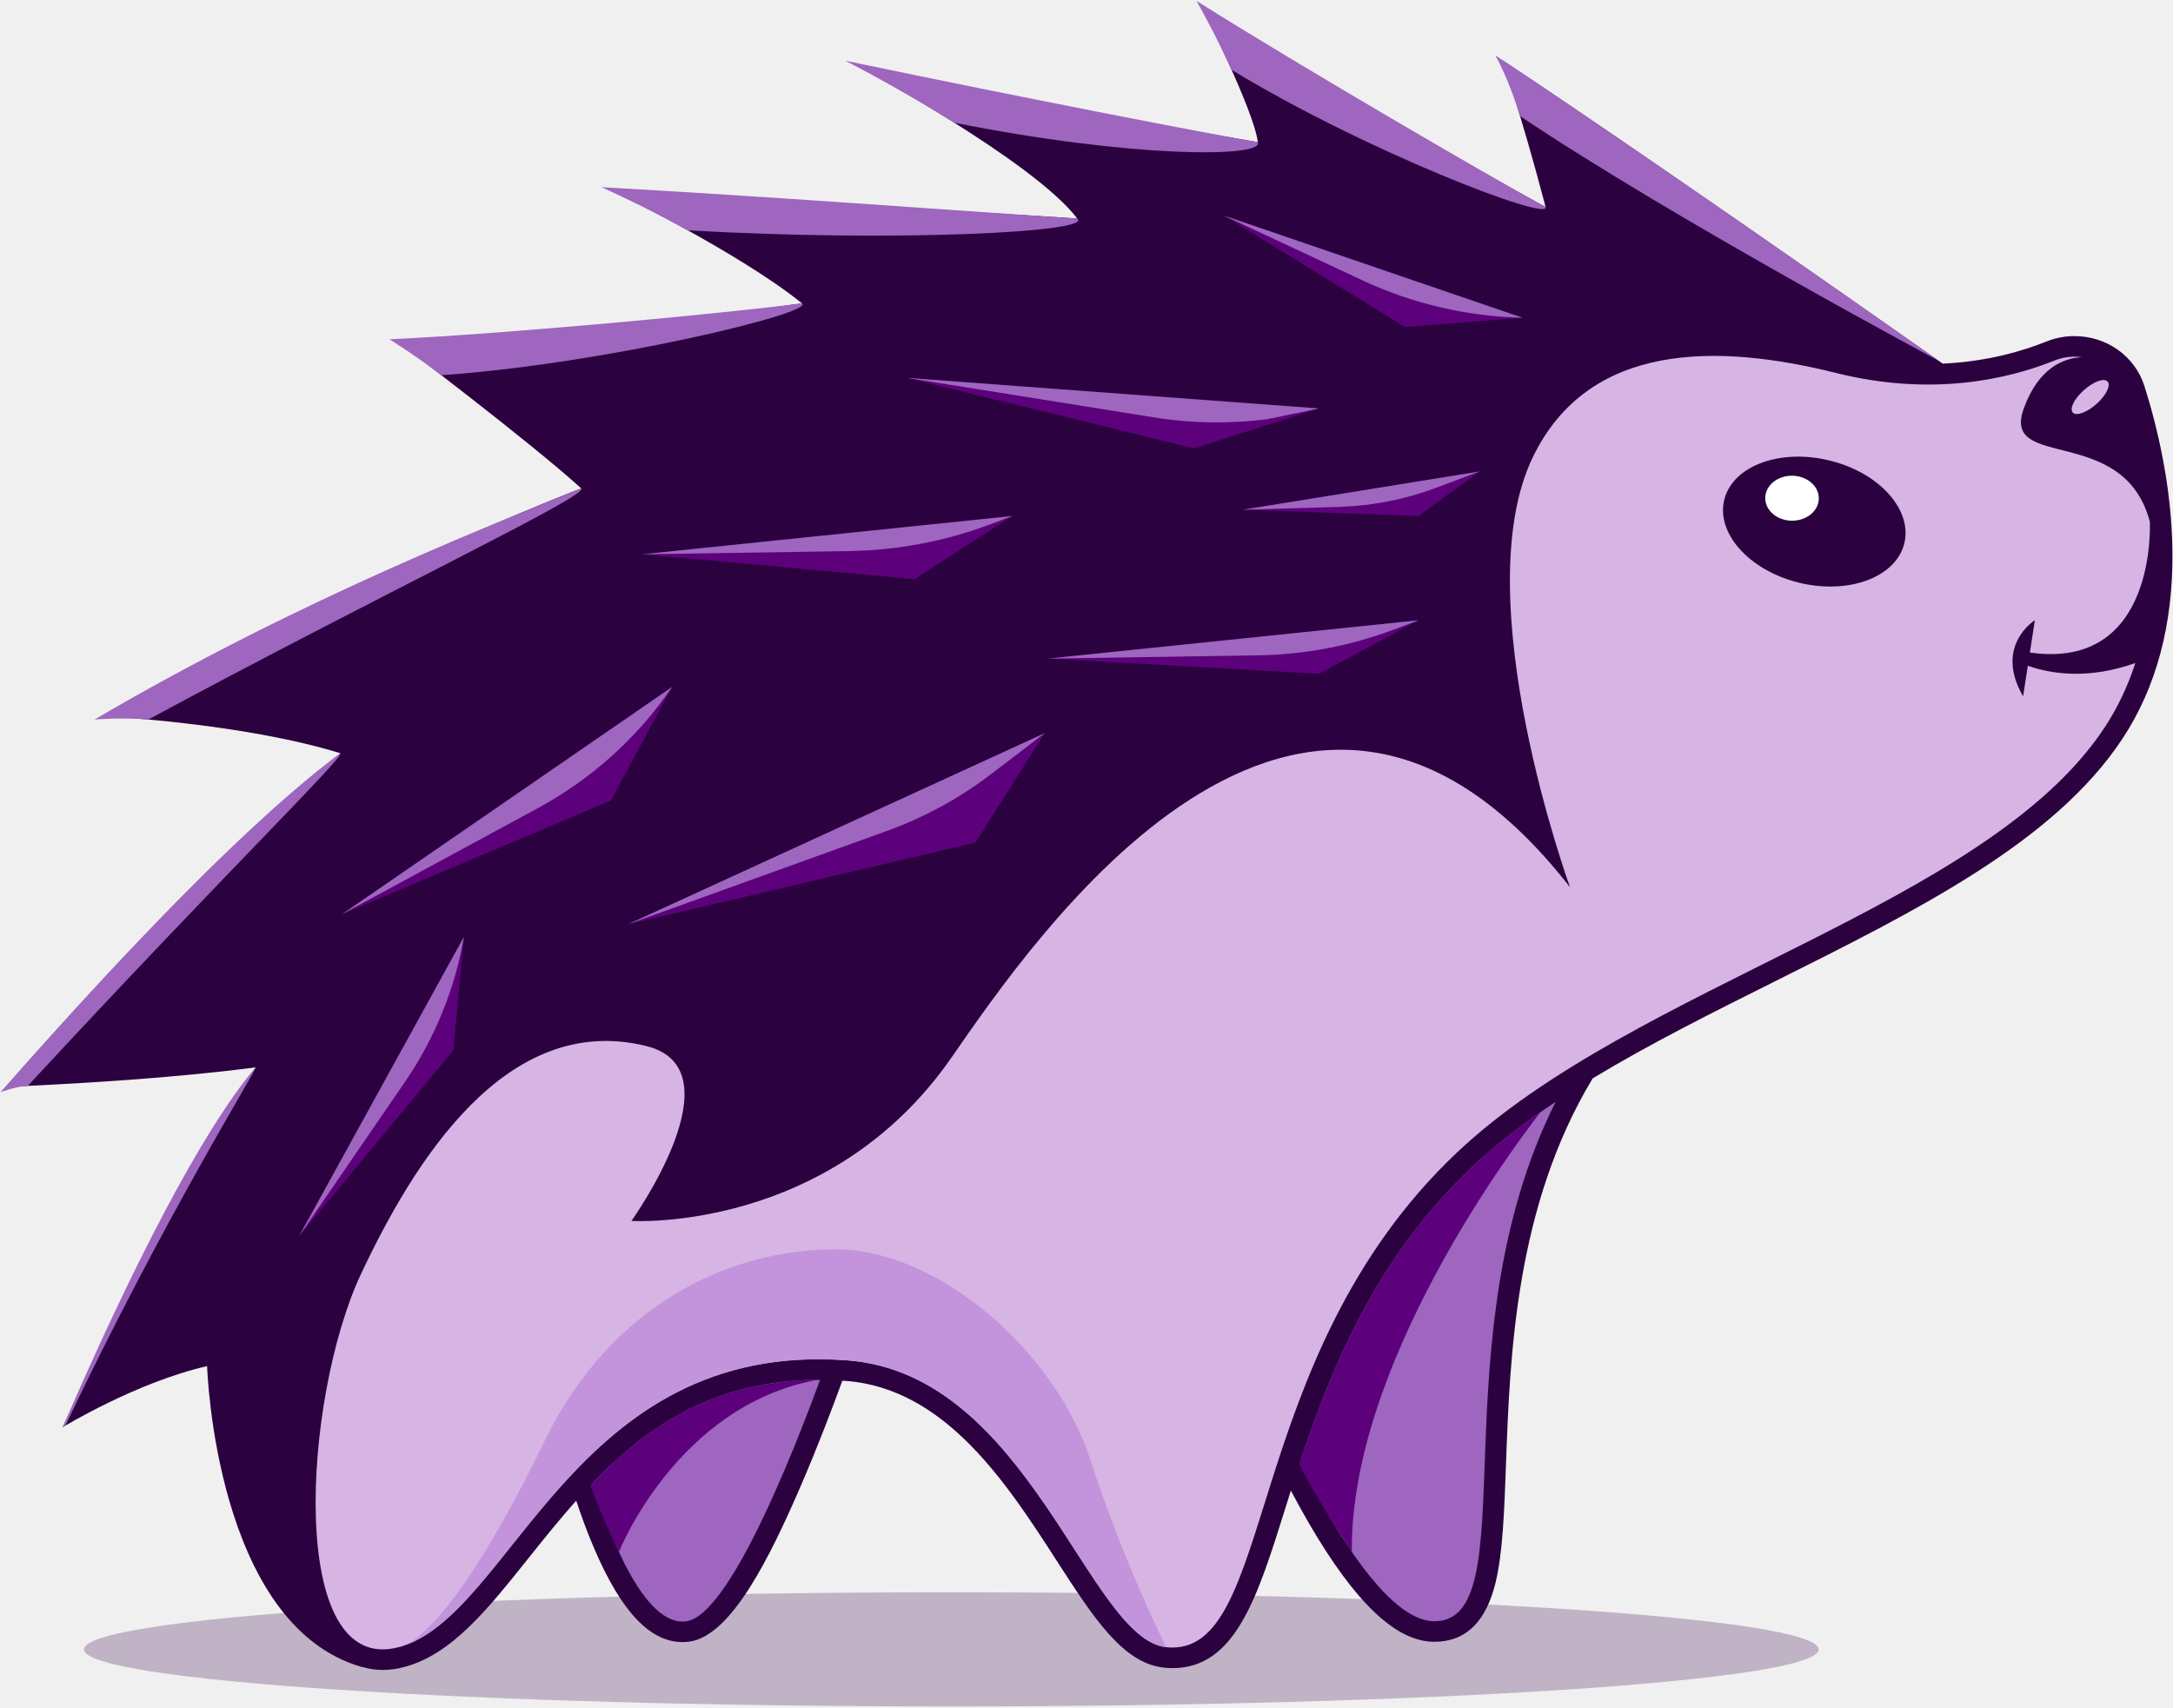
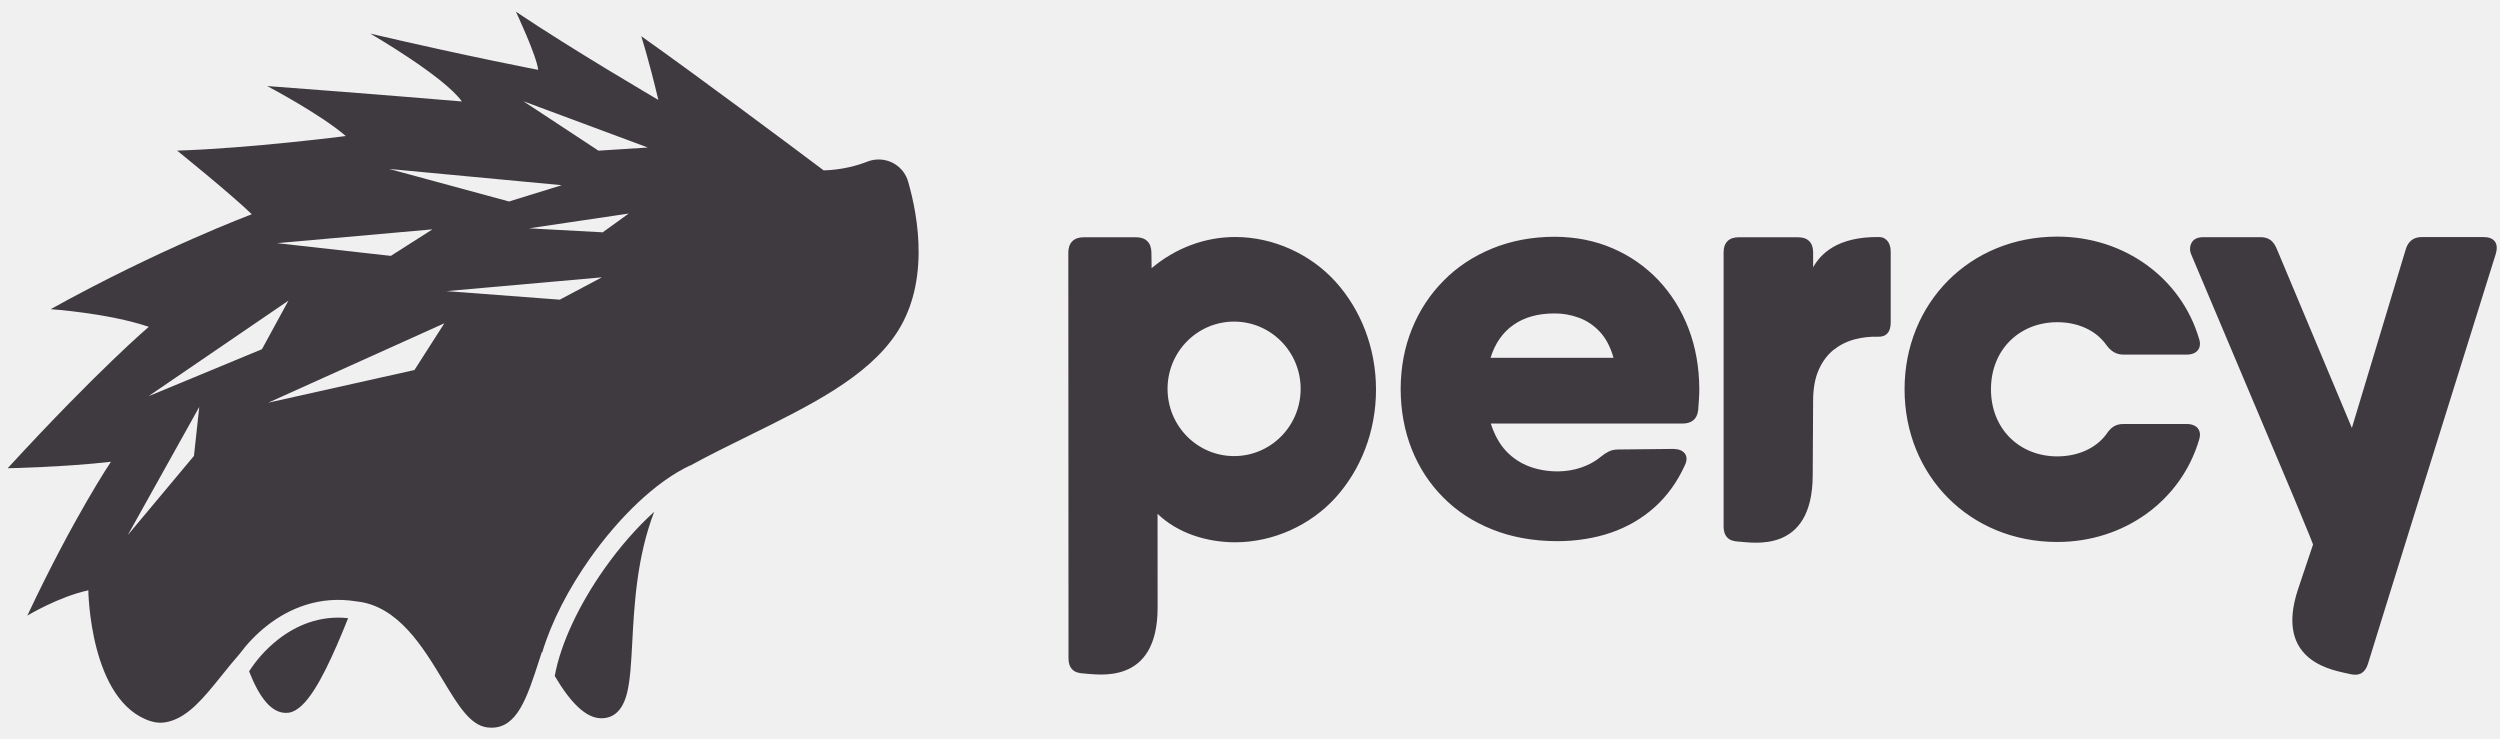
- <svg xmlns="http://www.w3.org/2000/svg" width="42" height="33" viewBox="0 0 42 33">
-   <g fill="none" fill-rule="evenodd">
-     <path fill="#BFB3C5" fill-rule="nonzero" d="M18.388,32.982 C9.129,32.982 1.623,32.488 1.623,31.879 C1.623,31.27 9.129,30.776 18.388,30.776 C27.646,30.776 35.152,31.27 35.152,31.879 C35.152,32.488 27.646,32.982 18.388,32.982" />
-     <path fill="#2B023F" fill-rule="nonzero" d="M41.448,7.463 C41.265,6.885 40.721,6.496 40.095,6.496 C39.909,6.496 39.726,6.532 39.552,6.601 C39.108,6.78 38.415,6.989 37.549,7.028 C35.798,5.798 31.553,2.827 29.034,1.161 C29.034,1.161 29.387,2.151 29.874,4.002 C29.874,4.002 25.891,1.831 23.239,0.162 C23.239,0.162 24.23,2.115 24.312,2.748 C24.312,2.748 21.159,2.222 16.547,1.258 C16.547,1.258 19.977,3.109 20.822,4.224 C20.822,4.224 16.696,3.954 11.836,3.686 C11.836,3.686 14.3,4.89 15.501,5.863 C15.501,5.863 11.096,6.489 7.74,6.648 C7.74,6.648 10.229,8.528 11.234,9.439 C11.234,9.439 7.044,11.038 2.04,13.846 C2.04,13.846 4.676,13.973 6.578,14.558 C6.578,14.558 4.285,16.515 0.187,21.002 C0.187,21.002 2.818,20.908 4.941,20.63 C4.941,20.63 3.279,23.118 1.212,27.585 C1.212,27.585 2.63,26.718 4.003,26.404 C4.003,26.404 4.15,31.419 7.006,32.223 L7.008,32.219 C7.148,32.262 7.282,32.277 7.398,32.277 C7.537,32.277 7.683,32.256 7.831,32.215 C8.737,31.966 9.423,31.108 10.217,30.113 C10.51,29.747 10.812,29.369 11.137,29.004 C11.227,29.277 11.344,29.602 11.485,29.93 C12.006,31.147 12.564,31.738 13.191,31.738 C13.239,31.738 13.287,31.735 13.334,31.728 C14.135,31.606 14.877,30.116 15.497,28.674 C15.813,27.94 16.091,27.206 16.281,26.686 C16.303,26.687 16.325,26.688 16.347,26.69 C18.274,26.835 19.462,28.675 20.416,30.153 C21.135,31.268 21.704,32.148 22.497,32.232 C22.553,32.238 22.608,32.241 22.662,32.241 C23.875,32.241 24.301,30.882 24.84,29.161 C24.876,29.047 24.913,28.929 24.95,28.81 C25.06,29.018 25.179,29.235 25.306,29.453 C26.193,30.975 26.977,31.721 27.705,31.732 L27.726,31.732 C28.33,31.732 28.728,31.343 28.91,30.574 C29.046,30 29.075,29.212 29.108,28.298 C29.185,26.191 29.292,23.315 30.783,20.843 C31.886,20.176 33.103,19.568 34.297,18.972 C37.076,17.584 39.702,16.273 41.019,14.284 C41.678,13.289 42.004,12.068 41.989,10.656 C41.976,9.389 41.688,8.22 41.448,7.463" />
-     <path fill="#9E66BF" fill-rule="nonzero" d="M15.821,26.67 C13.824,26.67 12.509,27.567 11.457,28.658 C11.735,29.548 12.433,31.462 13.271,31.335 C14.087,31.211 15.296,28.179 15.85,26.67 C15.84,26.67 15.831,26.67 15.821,26.67" />
-     <path fill="#9E66BF" fill-rule="nonzero" d="M28.449,22.559 C26.589,24.316 25.716,26.476 25.128,28.26 C25.739,29.481 26.809,31.321 27.712,31.335 C29.53,31.363 27.759,25.897 30.067,21.297 C29.473,21.692 28.925,22.11 28.449,22.559" />
-     <path fill="#D6B5E5" fill-rule="nonzero" d="M40.274,7.544 C40.088,7.71 39.995,7.903 40.064,7.975 C40.133,8.047 40.34,7.971 40.525,7.804 C40.71,7.638 40.804,7.445 40.734,7.373 C40.665,7.301 40.459,7.377 40.274,7.544 Z M35.388,8.907 C34.43,8.662 33.51,8.99 33.332,9.639 C33.155,10.287 33.788,11.011 34.745,11.256 C35.703,11.5 36.623,11.172 36.801,10.524 C36.979,9.875 36.346,9.151 35.388,8.907 Z M41.272,12.815 C41.131,13.249 40.936,13.671 40.672,14.07 C38.39,17.516 31.6,19.027 28.161,22.275 C23.943,26.259 24.689,32.065 22.542,31.837 C21.031,31.676 19.897,26.559 16.379,26.293 C11.069,25.893 9.904,31.232 7.718,31.833 C5.533,32.434 5.85,27.019 6.978,24.622 C7.975,22.505 9.763,19.538 12.496,20.219 C14.304,20.669 12.204,23.598 12.204,23.598 C12.204,23.598 16.029,23.837 18.388,20.444 C19.954,18.19 25.144,10.48 30.346,17.149 C30.346,17.149 28.308,11.552 29.63,8.829 C30.715,6.595 33.212,6.64 35.484,7.208 C37.347,7.674 38.823,7.325 39.711,6.968 C39.884,6.899 40.065,6.88 40.237,6.904 C39.909,6.919 39.406,7.087 39.114,7.9 C38.679,9.112 41.046,8.18 41.552,10.081 C41.552,10.081 41.708,12.967 39.234,12.612 L39.33,11.987 C39.33,11.987 38.534,12.481 39.103,13.459 L39.194,12.868 C39.693,13.041 40.397,13.125 41.272,12.815 Z M41.552,10.081 L41.552,10.081 L41.552,10.081 L41.552,10.081 Z" />
-     <path fill="#5C007B" fill-rule="nonzero" d="M28.449,22.559 C26.573,24.331 25.702,26.513 25.113,28.306 C25.442,28.955 26.128,29.995 26.128,29.995 C26.093,26.396 29.212,22.219 29.773,21.498 C29.292,21.833 28.845,22.185 28.449,22.559" />
-     <path fill="#5C007B" fill-rule="nonzero" d="M11.41,28.707 C11.593,29.226 11.962,29.995 11.962,29.995 C11.962,29.995 13.078,27.174 15.79,26.67 C13.781,26.68 12.464,27.599 11.41,28.707" />
-     <path fill="#C393DB" fill-rule="nonzero" d="M7.718,31.833 C9.904,31.232 11.069,25.893 16.379,26.293 C19.897,26.559 21.031,31.676 22.542,31.837 C22.542,31.837 21.727,30.231 21.071,28.203 C20.415,26.175 18.179,24.147 16.147,24.147 C14.115,24.147 11.812,25.204 10.527,27.85 C8.591,31.837 7.718,31.833 7.718,31.833" />
-     <path fill="#9E66BF" fill-rule="nonzero" d="M15.501,5.863 C14.002,6.056 9.893,6.446 7.529,6.558 C7.529,6.558 8.067,6.895 8.531,7.252 C11.683,7.034 15.773,6.042 15.501,5.863 Z M11.234,9.439 C9.831,10.015 5.889,11.521 1.828,13.907 C1.828,13.907 2.364,13.862 2.867,13.907 C7.368,11.477 11.398,9.577 11.234,9.439 Z M20.822,4.224 C19.296,4.128 15.014,3.805 11.627,3.618 C11.627,3.618 12.493,4.007 13.294,4.452 C17.361,4.684 21.149,4.485 20.822,4.224 Z M6.578,14.558 C4.98,15.744 2.673,18.083 0.01,21.109 C0.01,21.109 0.316,20.997 0.538,20.987 C4.241,16.985 6.698,14.591 6.578,14.558 Z M37.476,6.976 C37.476,6.976 32.135,3.209 28.903,1.07 C28.903,1.07 29.166,1.533 29.38,2.244 C32.393,4.263 37.476,6.976 37.476,6.976 Z M4.941,20.63 C3.91,21.838 2.528,24.54 1.212,27.585 C1.212,27.585 1.23,27.574 1.263,27.555 C3.175,23.528 4.994,20.624 4.941,20.63 Z M29.874,4.002 C28.697,3.352 25.186,1.313 23.127,0.018 C23.127,0.018 23.527,0.729 23.805,1.35 C26.381,2.917 29.956,4.292 29.874,4.002 Z M18.443,2.371 C17.45,1.746 16.339,1.173 16.339,1.173 C19.856,1.908 23.243,2.561 24.312,2.748 C24.433,3.054 21.843,3.051 18.443,2.371 Z" />
-     <polyline fill="#5C007B" fill-rule="nonzero" points="23.654 4.166 27.155 6.32 29.426 6.141 23.654 4.166" />
-     <path fill="#9E66BF" fill-rule="nonzero" d="M29.426,6.141 L23.654,4.166 L26.335,5.419 C27.295,5.868 28.344,6.114 29.41,6.141 L29.426,6.141" />
-     <polyline fill="#5C007B" fill-rule="nonzero" points="17.529 7.304 23.074 8.666 25.492 7.895 17.529 7.304" />
-     <path fill="#9E66BF" fill-rule="nonzero" d="M25.492,7.895 L17.529,7.304 L22.424,8.086 C23.105,8.184 23.796,8.19 24.479,8.105 L25.492,7.895" />
-     <polyline fill="#5C007B" fill-rule="nonzero" points="28.599 9.112 27.416 9.973 24.02 9.852 28.599 9.112" />
-     <path fill="#9E66BF" fill-rule="nonzero" d="M28.599,9.112 L24.02,9.852 L25.883,9.797 C26.525,9.778 27.159,9.653 27.757,9.428 L28.599,9.112" />
-     <polyline fill="#5C007B" fill-rule="nonzero" points="19.569 9.973 17.673 11.194 12.417 10.713 19.569 9.973" />
-     <path fill="#9E66BF" fill-rule="nonzero" d="M19.569,9.973 L12.417,10.713 L16.409,10.651 C17.345,10.637 18.27,10.461 19.141,10.134 L19.569,9.973" />
-     <polyline fill="#5C007B" fill-rule="nonzero" points="27.416 11.989 25.492 13.023 20.263 12.729 27.416 11.989" />
-     <path fill="#9E66BF" fill-rule="nonzero" d="M27.416,11.989 L20.263,12.729 L24.323,12.666 C25.214,12.652 26.095,12.485 26.925,12.173 L27.416,11.989" />
-     <polyline fill="#5C007B" fill-rule="nonzero" points="20.193 14.17 18.852 16.286 12.141 17.863 20.193 14.17" />
-     <path fill="#9E66BF" fill-rule="nonzero" d="M12.141,17.863 L20.193,14.17 L19.157,14.961 C18.544,15.43 17.858,15.803 17.125,16.067 L12.141,17.863" />
-     <polyline fill="#5C007B" fill-rule="nonzero" points="6.613 17.669 11.809 15.473 12.991 13.277 6.613 17.669" />
-     <path fill="#9E66BF" fill-rule="nonzero" d="M6.613,17.669 L12.991,13.277 L12.973,13.303 C12.314,14.266 11.426,15.063 10.383,15.627 L6.613,17.669" />
-     <polyline fill="#5C007B" fill-rule="nonzero" points="8.967 18.107 8.762 20.304 5.779 23.896 8.967 18.107" />
-     <path fill="#9E66BF" fill-rule="nonzero" d="M5.779,23.896 L8.967,18.107 C8.794,19.114 8.403,20.074 7.818,20.925 L5.779,23.896" />
-     <path fill="#FFF" fill-rule="nonzero" d="M35.154,9.638 C35.15,9.878 34.914,10.069 34.628,10.064 C34.342,10.059 34.114,9.861 34.119,9.621 C34.123,9.38 34.358,9.19 34.644,9.195 C34.93,9.2 35.159,9.398 35.154,9.638" />
-   </g>
+ <svg xmlns="http://www.w3.org/2000/svg" viewBox="0 0 423 125" fill="none">
+   <path fill-rule="evenodd" clip-rule="evenodd" d="M219.889 72.32C219.657 73.068 219.281 73.593 218.762 73.888L218.612 73.964C218.05 74.198 217.449 74.164 216.741 73.988C214.455 73.413 203.857 72.198 208.096 59.58L210.61 52.095L210.04 50.64L207.285 43.964L190.025 3.086C189.645 2.237 189.783 1.464 190.122 0.938C190.473 0.389 191.093 0.112 191.968 0.096H201.789C202.462 0.096 203.034 0.281 203.473 0.627C203.913 0.974 204.235 1.504 204.508 2.158L217.178 32.371L226.266 2.242C226.461 1.52 226.806 0.973 227.27 0.61C227.725 0.254 228.307 0.077 228.986 0.077H239.473C240.363 0.077 240.995 0.335 241.367 0.815C241.739 1.314 241.789 2.036 241.513 2.964L227.41 48.083L221.97 65.59L219.889 72.32ZM178.534 31.705H189.257C190.914 31.705 191.889 32.781 191.304 34.445C188.282 44.622 178.729 51.668 167.323 51.668C152.506 51.668 141.492 40.414 141.492 25.833C141.492 11.253 152.506 -5.37064e-07 167.323 -5.37064e-07C178.729 -5.37064e-07 188.282 7.045 191.304 17.222C191.889 18.886 190.914 19.963 189.257 19.963H178.534C177.266 19.963 176.389 19.376 175.609 18.299C173.855 15.853 170.833 14.482 167.323 14.482C160.988 14.482 156.113 19.082 156.113 25.833C156.113 32.586 160.988 37.185 167.323 37.185C170.833 37.185 173.855 35.815 175.609 33.467C176.389 32.292 177.168 31.705 178.534 31.705ZM126.022 2.645V5.195C127.234 3.037 130 -0.026 137.22 0.072C137.744 0.078 138.165 0.279 138.475 0.602C138.93 1.076 139.148 1.717 139.148 2.546V14.506C139.148 15.317 138.979 15.925 138.626 16.331C138.289 16.735 137.784 16.939 137.129 16.939C135.698 16.888 134.335 17.04 133.005 17.395C131.692 17.748 130.497 18.358 129.454 19.185C128.411 20.03 127.573 21.165 126.964 22.547C126.345 23.951 126.031 25.655 126.022 27.684L125.953 40.439C125.881 53.76 115.762 51.742 113.4 51.605C112.594 51.559 111.968 51.386 111.532 50.946C111.094 50.507 110.875 49.881 110.875 49.071V2.645C110.875 1.835 111.094 1.209 111.532 0.77C111.969 0.331 112.593 0.112 113.4 0.112H123.497C124.304 0.112 124.928 0.331 125.365 0.77C125.803 1.209 126.022 1.834 126.022 2.645ZM82.275 0.024C85.838 0.04 89.109 0.689 92.09 1.975C95.069 3.259 97.644 5.063 99.848 7.372C102.033 9.698 103.734 12.412 104.933 15.533C106.131 18.655 106.747 22.07 106.763 25.776C106.763 26.411 106.747 27.028 106.698 27.614C106.665 28.215 106.617 28.801 106.569 29.386C106.472 30.166 106.18 30.735 105.727 31.093C105.273 31.451 104.674 31.629 103.945 31.629H71.488C72.103 33.548 72.962 35.108 74.095 36.311C75.229 37.498 76.558 38.361 78.047 38.913C79.554 39.466 81.156 39.726 82.858 39.726C84.234 39.709 85.562 39.498 86.826 39.06C88.073 38.621 89.157 38.035 90.049 37.287C90.518 36.897 90.988 36.588 91.442 36.36C91.912 36.133 92.446 36.019 93.061 36.019L102.39 35.922C103.282 35.938 103.929 36.198 104.318 36.702C104.69 37.206 104.706 37.857 104.334 38.653C103.055 41.483 101.353 43.855 99.232 45.758C97.11 47.676 94.648 49.106 91.846 50.083C89.045 51.041 85.984 51.53 82.664 51.53C78.614 51.513 74.97 50.847 71.731 49.545C68.476 48.245 65.706 46.441 63.407 44.099C61.09 41.775 59.325 39.043 58.094 35.938C56.864 32.816 56.247 29.434 56.231 25.776C56.247 22.118 56.88 18.736 58.143 15.616C59.406 12.51 61.187 9.779 63.504 7.453C65.804 5.113 68.557 3.307 71.731 2.007C74.906 0.707 78.42 0.04 82.275 0.024ZM14.093 5.339C16.083 3.666 18.291 2.365 20.627 1.474C23.058 0.549 25.63 0.066 28.237 0.066C34.689 0.066 40.997 2.961 45.226 7.641C49.449 12.315 52.062 18.77 52.062 25.894C52.062 33.019 49.449 39.473 45.226 44.147C40.997 48.825 34.689 51.722 28.237 51.722C23.512 51.722 18.554 50.23 15.1 46.905L15.11 62.748C15.118 76.069 4.918 74.05 2.556 73.914C1.753 73.868 1.124 73.693 0.688 73.255C0.252 72.817 0.032 72.189 0.032 71.38L1.49553e-06 2.715C1.49553e-06 1.889 0.224 1.238 0.674 0.788C1.123 0.336 1.768 0.111 2.594 0.111H11.465C12.292 0.111 12.937 0.336 13.385 0.788C13.835 1.238 14.05 1.883 14.06 2.715L14.093 5.339ZM39.311 25.758C39.311 19.474 34.27 14.38 28.051 14.38C21.831 14.38 16.79 19.474 16.79 25.758C16.79 32.042 21.831 37.136 28.051 37.136C34.27 37.136 39.311 32.042 39.311 25.758ZM75.327 14.932C73.496 16.2 72.201 18.07 71.44 20.509H92.251C91.733 18.671 90.956 17.192 89.918 16.087C88.9 14.997 87.701 14.201 86.356 13.713C85.011 13.225 83.619 12.981 82.178 12.998C79.44 13.014 77.141 13.648 75.327 14.932Z" transform="translate(180.759 40.0347)" fill="#3F3A40" />
+   <path fill-rule="evenodd" clip-rule="evenodd" d="M151.489 27.586C150.817 25.401 148.82 23.932 146.521 23.932C145.836 23.932 145.166 24.066 144.529 24.329C142.898 25.004 140.353 25.794 137.173 25.941C130.745 21.294 115.157 10.07 105.909 3.773C105.909 3.773 107.205 7.516 108.994 14.508C108.994 14.508 94.371 6.304 84.635 0C84.635 0 88.273 7.38 88.574 9.77C88.574 9.77 76.996 7.784 60.066 4.14C60.066 4.14 72.659 11.136 75.76 15.348C75.76 15.348 60.611 14.328 42.769 13.315C42.769 13.315 51.813 17.865 56.224 21.54C56.224 21.54 40.051 23.905 27.73 24.504C27.73 24.504 36.868 31.609 40.556 35.05C40.556 35.05 25.172 41.092 6.8 51.703C6.8 51.703 16.481 52.18 23.461 54.394C23.461 54.394 15.042 61.786 0 78.737C0 78.737 9.66 78.384 17.453 77.336C17.453 77.336 11.35 86.733 3.761 103.613C3.761 103.613 8.967 100.337 14.008 99.151C14.008 99.151 14.549 118.099 25.034 121.135L25.043 121.122C25.556 121.283 26.046 121.339 26.472 121.339C26.984 121.339 27.519 121.261 28.063 121.107C31.39 120.166 33.908 116.922 36.824 113.166L36.825 113.165C37.779 111.936 38.759 110.674 39.801 109.442C40.964 107.816 42.481 106.118 44.313 104.626C48.019 101.606 53.148 99.32 59.396 100.235C66.431 100.821 70.776 107.747 74.269 113.316C76.911 117.527 78.997 120.852 81.909 121.171C82.114 121.193 82.318 121.204 82.516 121.204C86.967 121.204 88.531 116.07 90.512 109.569L90.512 109.567C90.644 109.134 90.779 108.692 90.917 108.241C90.935 108.277 90.954 108.312 90.972 108.348C92.438 103.09 95.281 97.421 98.757 92.306C103.481 85.358 109.568 79.149 115.412 76.265L115.427 76.294C118.6 74.477 121.94 72.76 125.232 71.069L125.235 71.067C135.44 65.823 145.078 60.87 149.913 53.356C152.331 49.597 153.53 44.986 153.476 39.648C153.428 34.86 152.369 30.446 151.489 27.586ZM109.505 84.195C106.591 86.925 103.743 90.309 101.238 93.993C97.106 100.072 94.064 106.737 93.167 112.272C96.039 116.946 98.621 119.243 101.032 119.282L101.108 119.282C103.325 119.282 104.787 117.81 105.454 114.906C105.952 112.738 106.059 109.76 106.182 106.311L106.182 106.307C106.406 100.022 106.697 91.923 109.505 84.195ZM41.479 112.472L41.444 112.389C42.476 110.702 44.076 108.688 46.208 106.951C49.236 104.484 53.221 102.667 58.038 103.095C57.498 104.536 56.877 106.131 56.209 107.728C53.932 113.175 51.208 118.805 48.269 119.264C48.095 119.291 47.917 119.305 47.742 119.305C45.44 119.305 43.391 117.07 41.479 112.472ZM99.011 23.268L86.158 15.126L107.349 22.591L99.011 23.268ZM63.67 26.982L84.027 32.13L92.905 29.217L63.67 26.982ZM99.968 37.07L104.312 33.817L87.5 36.611L99.968 37.07ZM71.16 37.07L64.197 41.681L44.9 39.864L71.16 37.07ZM92.905 48.591L99.968 44.686L73.708 47.48L92.905 48.591ZM73.45 52.927L68.527 60.923L43.889 66.879L73.45 52.927ZM42.667 57.85L23.593 66.147L47.007 49.552L42.667 57.85ZM32.234 67.8L31.482 76.101L20.53 89.675L32.234 67.8Z" transform="translate(2.66968 0.500061) rotate(0.999737)" fill="#3F3A40" />
</svg>
